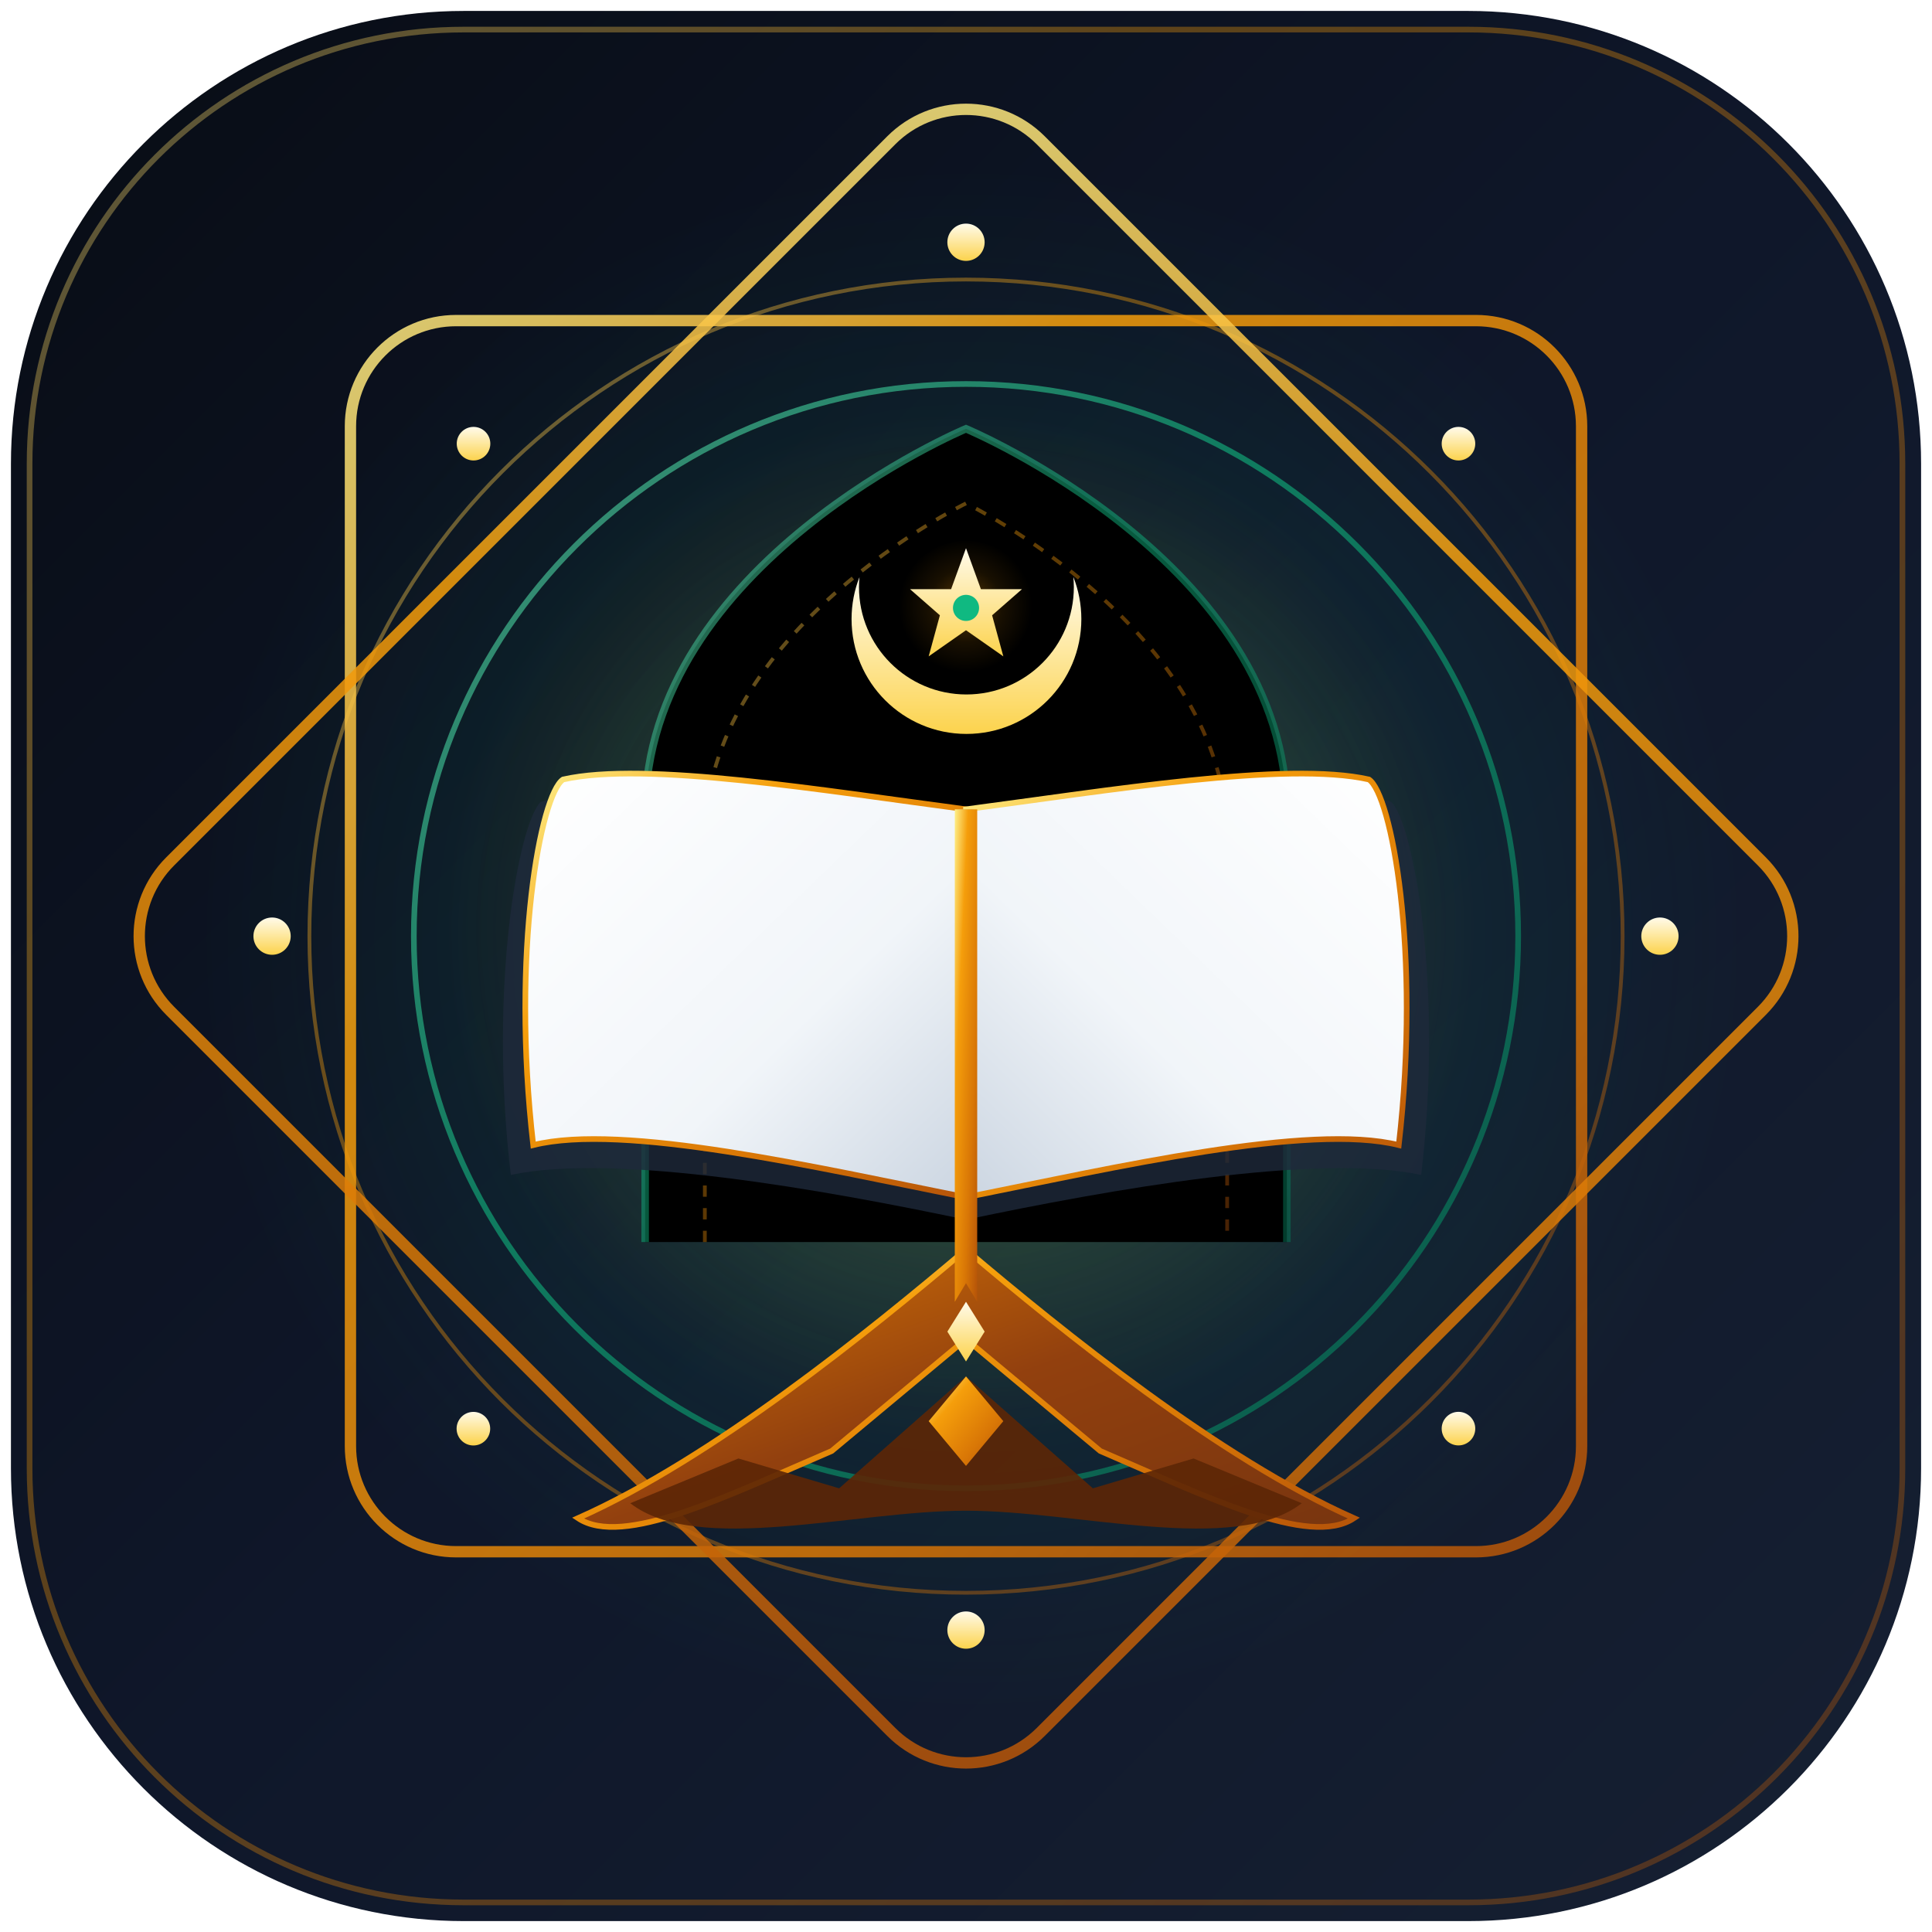
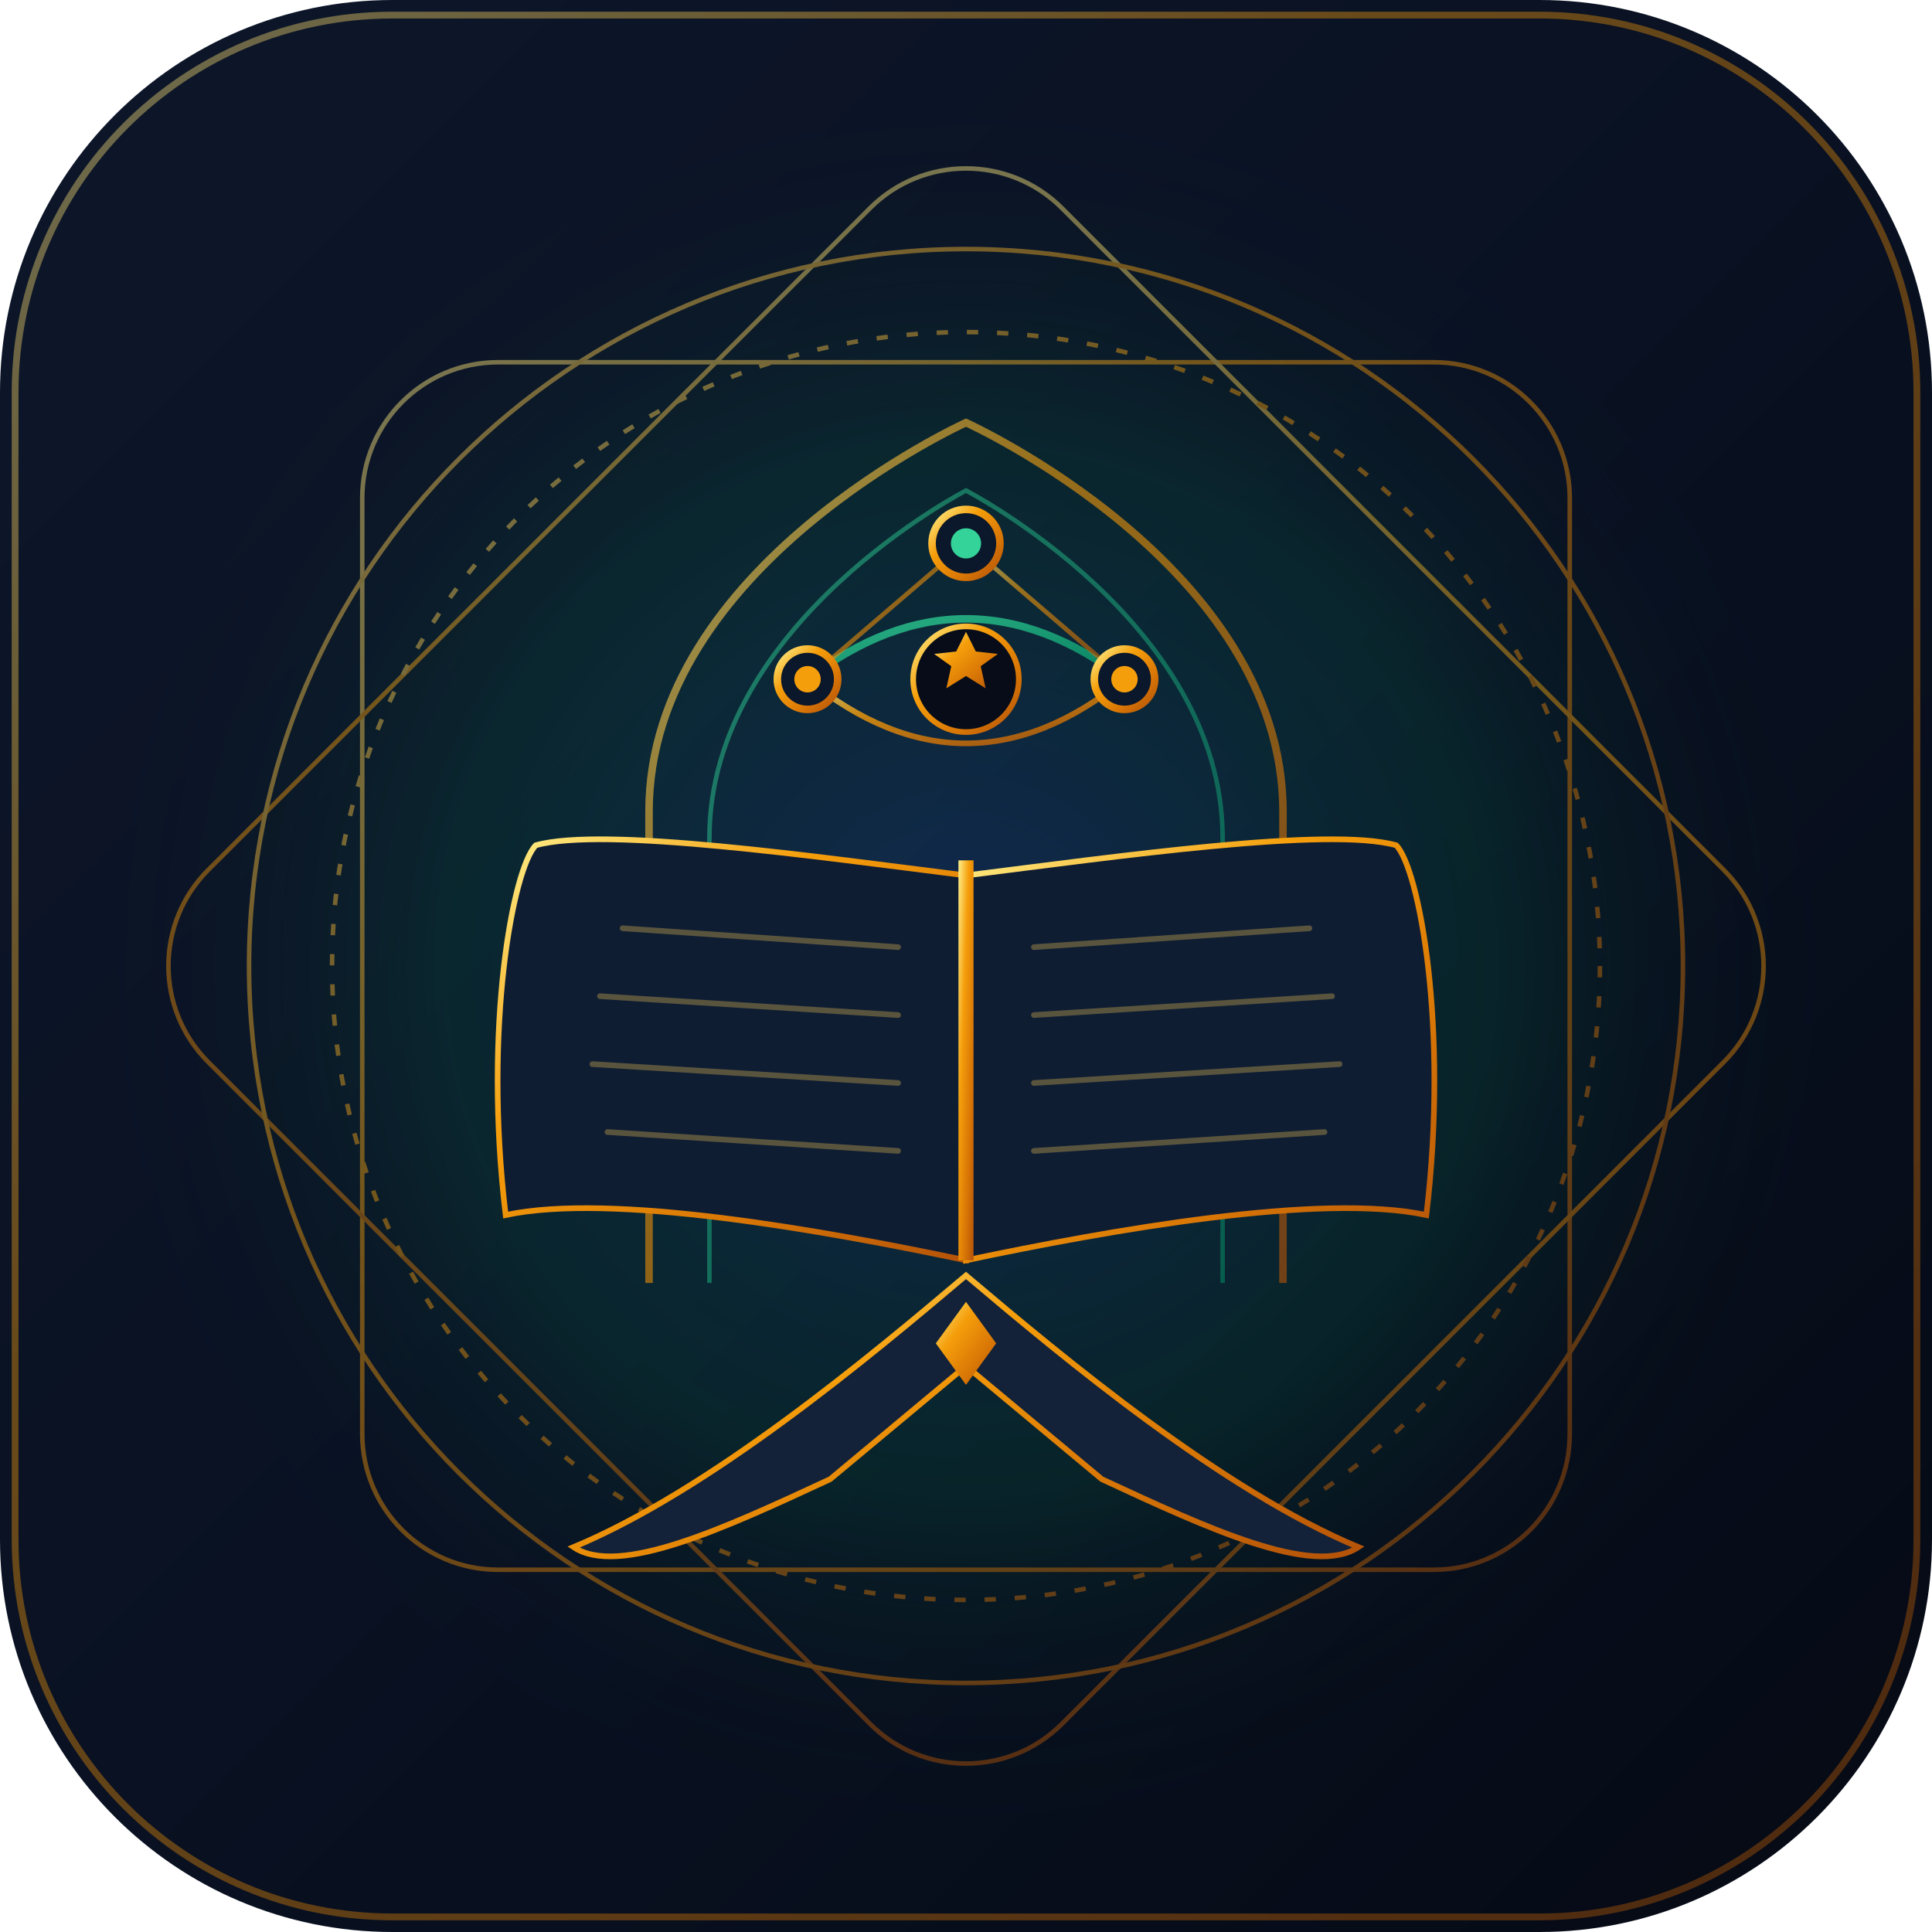
- <svg xmlns="http://www.w3.org/2000/svg" id="Layer_1" version="1.1" viewBox="0 0 512 512">
+ <svg xmlns="http://www.w3.org/2000/svg" id="Layer_1" viewBox="0 0 512 512" width="512" height="512">
  <defs>
-     <style>
-       .st0 {
-         fill: url(#linear-gradient10);
-       }
- 
-       .st1 {
-         fill: url(#linear-gradient26);
-       }
- 
-       .st2 {
-         fill: url(#linear-gradient9);
-       }
- 
-       .st3 {
-         fill: url(#linear-gradient18);
-       }
- 
-       .st4 {
-         fill: url(#linear-gradient23);
-       }
- 
-       .st5 {
-         fill: url(#linear-gradient8);
-       }
- 
-       .st6 {
-         stroke: url(#linear-gradient4);
-         stroke-miterlimit: 4;
-         stroke-width: 3px;
-       }
- 
-       .st6, .st7, .st8, .st9, .st10, .st11, .st12 {
-         fill: none;
-       }
- 
-       .st6, .st9 {
-         stroke-opacity: .85;
-       }
- 
-       .st13 {
-         stroke: url(#linear-gradient14);
-         stroke-opacity: .5;
-         stroke-width: 2px;
-       }
- 
-       .st14 {
-         fill: url(#linear-gradient11);
-       }
- 
-       .st8 {
-         stroke: url(#linear-gradient5);
-         stroke-opacity: .6;
-       }
- 
-       .st8, .st15, .st16, .st11, .st17 {
-         stroke-width: 1.5px;
-       }
- 
-       .st18 {
-         fill: url(#radial-gradient);
-       }
- 
-       .st19 {
-         fill: url(#linear-gradient24);
-       }
- 
-       .st20 {
-         fill: #1e293b;
-         opacity: .8;
-       }
- 
-       .st20, .st21, .st22 {
-         isolation: isolate;
-       }
- 
-       .st23 {
-         fill: url(#radial-gradient1);
-       }
- 
-       .st24 {
-         fill: url(#linear-gradient12);
-       }
- 
-       .st15 {
-         fill: url(#linear-gradient16);
-         stroke: url(#linear-gradient17);
-       }
- 
-       .st16 {
-         fill: url(#linear-gradient19);
-         stroke: url(#linear-gradient20);
-       }
- 
-       .st25 {
-         fill: url(#linear-gradient7);
-       }
- 
-       .st26 {
-         fill: #10b981;
-       }
- 
-       .st21 {
-         fill: #94a3b8;
-         opacity: .6;
-       }
- 
-       .st9 {
-         stroke: url(#linear-gradient3);
-         stroke-width: 3px;
-       }
- 
-       .st27 {
-         fill: url(#linear-gradient25);
-       }
- 
-       .st10 {
-         stroke: url(#linear-gradient15);
-         stroke-dasharray: 3 3;
-       }
- 
-       .st10, .st12 {
-         stroke-opacity: .4;
-       }
- 
-       .st28 {
-         fill: url(#radial-gradient2);
-       }
- 
-       .st11 {
-         stroke: url(#linear-gradient1);
-         stroke-opacity: .35;
-       }
- 
-       .st29 {
-         fill: url(#linear-gradient6);
-       }
- 
-       .st17 {
-         fill: url(#linear-gradient21);
-         stroke: url(#linear-gradient22);
-       }
- 
-       .st30 {
-         fill: url(#linear-gradient13);
-       }
- 
-       .st31 {
-         fill: url(#linear-gradient);
-       }
- 
-       .st22 {
-         fill: #5c2605;
-         opacity: .9;
-       }
- 
-       .st12 {
-         stroke: url(#linear-gradient2);
-       }
-     </style>
-     <linearGradient id="linear-gradient" x1="261.49" y1="-.7" x2="262.48" y2=".29" gradientTransform="translate(-133882 362) scale(512)" gradientUnits="userSpaceOnUse">
-       <stop offset="0" stop-color="#080c14" />
-       <stop offset=".5" stop-color="#0f172a" />
-       <stop offset="1" stop-color="#162032" />
+     <linearGradient id="goldGrad" x1="0%" y1="0%" x2="100%" y2="100%">
+       <stop offset="0%" stop-color="#fef08a" />
+       <stop offset="35%" stop-color="#f59e0b" />
+       <stop offset="70%" stop-color="#d97706" />
+       <stop offset="100%" stop-color="#b45309" />
    </linearGradient>
-     <linearGradient id="linear-gradient1" x1="261.48" y1="-.72" x2="262.48" y2=".28" gradientTransform="translate(-131257 367) scale(502)" gradientUnits="userSpaceOnUse">
-       <stop offset="0" stop-color="#fef08a" />
-       <stop offset=".3" stop-color="#f59e0b" />
-       <stop offset=".7" stop-color="#d97706" />
-       <stop offset="1" stop-color="#b45309" />
+     <linearGradient id="emeraldGrad" x1="0%" y1="0%" x2="100%" y2="100%">
+       <stop offset="0%" stop-color="#34d399" />
+       <stop offset="100%" stop-color="#059669" />
    </linearGradient>
-     <radialGradient id="radial-gradient" cx="261.88" cy="-.36" fx="261.88" fy="-.36" r=".49" gradientTransform="translate(-109732 400) scale(420)" gradientUnits="userSpaceOnUse">
-       <stop offset="0" stop-color="#10b981" stop-opacity=".35" />
-       <stop offset=".6" stop-color="#10b981" stop-opacity=".08" />
-       <stop offset="1" stop-color="#10b981" stop-opacity="0" />
+     <linearGradient id="bgGrad" x1="0%" y1="0%" x2="100%" y2="100%">
+       <stop offset="0%" stop-color="#0e172a" />
+       <stop offset="50%" stop-color="#091122" />
+       <stop offset="100%" stop-color="#050a14" />
+     </linearGradient>
+     <radialGradient id="ambientGlow" cx="50%" cy="50%" r="50%">
+       <stop offset="0%" stop-color="#2d6cdf" stop-opacity="0.25" />
+       <stop offset="60%" stop-color="#059669" stop-opacity="0.15" />
+       <stop offset="100%" stop-color="#0e172a" stop-opacity="0" />
    </radialGradient>
-     <radialGradient id="radial-gradient1" cx="261.56" cy="-.8" fx="261.56" fy="-.8" r=".49" gradientTransform="translate(-72982 470) scale(280)" gradientUnits="userSpaceOnUse">
-       <stop offset="0" stop-color="#f59e0b" stop-opacity=".38" />
-       <stop offset=".55" stop-color="#f59e0b" stop-opacity=".1" />
-       <stop offset="1" stop-color="#f59e0b" stop-opacity="0" />
-     </radialGradient>
-     <linearGradient id="linear-gradient2" x1="261.26" y1="-1.02" x2="262.26" y2="-.03" gradientTransform="translate(-91882 434) scale(352)" gradientUnits="userSpaceOnUse">
-       <stop offset="0" stop-color="#fef08a" />
-       <stop offset=".3" stop-color="#f59e0b" />
-       <stop offset=".7" stop-color="#d97706" />
-       <stop offset="1" stop-color="#b45309" />
-     </linearGradient>
-     <linearGradient id="linear-gradient3" x1="261.2" y1="-1.1" x2="262.2" y2="-.1" gradientTransform="translate(-86107 445) scale(330)" gradientUnits="userSpaceOnUse">
-       <stop offset="0" stop-color="#fef08a" />
-       <stop offset=".3" stop-color="#f59e0b" />
-       <stop offset=".7" stop-color="#d97706" />
-       <stop offset="1" stop-color="#b45309" />
-     </linearGradient>
-     <linearGradient id="linear-gradient4" x1="260.66" y1="-.22" x2="261.66" y2=".78" gradientTransform="translate(350.35 -85935.75) rotate(90) scale(330)" gradientUnits="userSpaceOnUse">
-       <stop offset="0" stop-color="#fef08a" />
-       <stop offset=".3" stop-color="#f59e0b" />
-       <stop offset=".7" stop-color="#d97706" />
-       <stop offset="1" stop-color="#b45309" />
-     </linearGradient>
-     <linearGradient id="linear-gradient5" x1="261.12" y1="-1.22" x2="262.12" y2="-.22" gradientTransform="translate(-77182 462) scale(296)" gradientUnits="userSpaceOnUse">
-       <stop offset="0" stop-color="#6ee7b7" />
-       <stop offset=".4" stop-color="#10b981" />
-       <stop offset="1" stop-color="#047857" />
-     </linearGradient>
-     <linearGradient id="linear-gradient6" x1="236.3" y1="-35.97" x2="236.3" y2="-34.99" gradientTransform="translate(-2107 419) scale(10)" gradientUnits="userSpaceOnUse">
-       <stop offset="0" stop-color="#fffbeb" />
-       <stop offset="1" stop-color="#fcd34d" />
-     </linearGradient>
-     <linearGradient id="linear-gradient7" x1="236.3" y1="-36.4" x2="236.3" y2="-35.41" gradientTransform="translate(-2107 791) scale(10)" gradientUnits="userSpaceOnUse">
-       <stop offset="0" stop-color="#fffbeb" />
-       <stop offset="1" stop-color="#fcd34d" />
-     </linearGradient>
-     <linearGradient id="linear-gradient8" x1="236.51" y1="-36.19" x2="236.51" y2="-35.2" gradientTransform="translate(-2293 605) scale(10)" gradientUnits="userSpaceOnUse">
-       <stop offset="0" stop-color="#fffbeb" />
-       <stop offset="1" stop-color="#fcd34d" />
-     </linearGradient>
-     <linearGradient id="linear-gradient9" x1="236.09" y1="-36.19" x2="236.09" y2="-35.2" gradientTransform="translate(-1921 605) scale(10)" gradientUnits="userSpaceOnUse">
-       <stop offset="0" stop-color="#fffbeb" />
-       <stop offset="1" stop-color="#fcd34d" />
-     </linearGradient>
-     <linearGradient id="linear-gradient10" x1="233.55" y1="-40.04" x2="233.55" y2="-39.05" gradientTransform="translate(-1976.5 473.5) scale(9)" gradientUnits="userSpaceOnUse">
-       <stop offset="0" stop-color="#fffbeb" />
-       <stop offset="1" stop-color="#fcd34d" />
-     </linearGradient>
-     <linearGradient id="linear-gradient11" x1="233.22" y1="-40.04" x2="233.22" y2="-39.05" gradientTransform="translate(-1712.5 473.5) scale(9)" gradientUnits="userSpaceOnUse">
-       <stop offset="0" stop-color="#fffbeb" />
-       <stop offset="1" stop-color="#fcd34d" />
-     </linearGradient>
-     <linearGradient id="linear-gradient12" x1="233.55" y1="-40.37" x2="233.55" y2="-39.38" gradientTransform="translate(-2001.64 528.63) rotate(5.65) scale(9)" gradientUnits="userSpaceOnUse">
-       <stop offset="0" stop-color="#fffbeb" />
-       <stop offset="1" stop-color="#fcd34d" />
-     </linearGradient>
-     <linearGradient id="linear-gradient13" x1="233.22" y1="-40.37" x2="233.22" y2="-39.38" gradientTransform="translate(-1712.5 737.5) scale(9)" gradientUnits="userSpaceOnUse">
-       <stop offset="0" stop-color="#fffbeb" />
-       <stop offset="1" stop-color="#fcd34d" />
-     </linearGradient>
-     <linearGradient id="linear-gradient14" x1="260.5" y1="-1.68" x2="261.49" y2="-.68" gradientTransform="translate(-44632 474) scale(172 218)" gradientUnits="userSpaceOnUse">
-       <stop offset="0" stop-color="#6ee7b7" />
-       <stop offset=".4" stop-color="#10b981" />
-       <stop offset="1" stop-color="#047857" />
-     </linearGradient>
-     <linearGradient id="linear-gradient15" x1="260.1" y1="-1.8" x2="261.1" y2="-.8" gradientTransform="translate(-36232 494) scale(140 198)" gradientUnits="userSpaceOnUse">
-       <stop offset="0" stop-color="#fef08a" />
-       <stop offset=".3" stop-color="#f59e0b" />
-       <stop offset=".7" stop-color="#d97706" />
-       <stop offset="1" stop-color="#b45309" />
-     </linearGradient>
-     <linearGradient id="linear-gradient16" x1="260.64" y1="-4.77" x2="261.63" y2="-3.78" gradientTransform="translate(-54082 695.02) scale(208 74.35)" gradientUnits="userSpaceOnUse">
-       <stop offset="0" stop-color="#d97706" />
-       <stop offset=".5" stop-color="#92400e" />
-       <stop offset="1" stop-color="#78350f" />
-     </linearGradient>
-     <linearGradient id="linear-gradient17" x1="260.85" y1="-4.99" x2="261.85" y2="-3.99" gradientTransform="translate(-54082 695.02) scale(208 74.35)" gradientUnits="userSpaceOnUse">
-       <stop offset="0" stop-color="#fef08a" />
-       <stop offset=".3" stop-color="#f59e0b" />
-       <stop offset=".7" stop-color="#d97706" />
-       <stop offset="1" stop-color="#b45309" />
-     </linearGradient>
-     <linearGradient id="linear-gradient18" x1="248.91" y1="-15.13" x2="249.89" y2="-14.14" gradientTransform="translate(-4732 728) scale(20 24)" gradientUnits="userSpaceOnUse">
-       <stop offset="0" stop-color="#fef08a" />
-       <stop offset=".3" stop-color="#f59e0b" />
-       <stop offset=".7" stop-color="#d97706" />
-       <stop offset="1" stop-color="#b45309" />
-     </linearGradient>
-     <linearGradient id="linear-gradient19" x1="259.82" y1="-3.2" x2="260.81" y2="-2.21" gradientTransform="translate(-30548.22 567.41) scale(118.12 113.58)" gradientUnits="userSpaceOnUse">
-       <stop offset="0" stop-color="#fff" />
-       <stop offset=".6" stop-color="#f1f5f9" />
-       <stop offset="1" stop-color="#cbd5e1" />
-     </linearGradient>
-     <linearGradient id="linear-gradient20" x1="259.77" y1="-3.16" x2="260.76" y2="-2.16" gradientTransform="translate(-30548.22 567.41) scale(118.12 113.58)" gradientUnits="userSpaceOnUse">
-       <stop offset="0" stop-color="#fef08a" />
-       <stop offset=".3" stop-color="#f59e0b" />
-       <stop offset=".7" stop-color="#d97706" />
-       <stop offset="1" stop-color="#b45309" />
-     </linearGradient>
-     <linearGradient id="linear-gradient21" x1="260.76" y1="-3.2" x2="259.77" y2="-2.21" gradientTransform="translate(-30430.09 567.41) scale(118.12 113.58)" gradientUnits="userSpaceOnUse">
-       <stop offset="0" stop-color="#fff" />
-       <stop offset=".6" stop-color="#f1f5f9" />
-       <stop offset="1" stop-color="#cbd5e1" />
-     </linearGradient>
-     <linearGradient id="linear-gradient22" x1="259.61" y1="-3.01" x2="260.61" y2="-2.02" gradientTransform="translate(-30430.09 567.41) scale(118.12 113.58)" gradientUnits="userSpaceOnUse">
-       <stop offset="0" stop-color="#fef08a" />
-       <stop offset=".3" stop-color="#f59e0b" />
-       <stop offset=".7" stop-color="#d97706" />
-       <stop offset="1" stop-color="#b45309" />
-     </linearGradient>
-     <linearGradient id="linear-gradient23" x1="218.34" y1="-2.74" x2="219.33" y2="-1.75" gradientTransform="translate(-1057 576) scale(6 132)" gradientUnits="userSpaceOnUse">
-       <stop offset="0" stop-color="#fef08a" />
-       <stop offset=".3" stop-color="#f59e0b" />
-       <stop offset=".7" stop-color="#d97706" />
-       <stop offset="1" stop-color="#b45309" />
-     </linearGradient>
-     <linearGradient id="linear-gradient24" x1="236.3" y1="-22.69" x2="236.3" y2="-21.7" gradientTransform="translate(-2107 708) scale(10 16)" gradientUnits="userSpaceOnUse">
-       <stop offset="0" stop-color="#fffbeb" />
-       <stop offset="1" stop-color="#fcd34d" />
-     </linearGradient>
-     <radialGradient id="radial-gradient2" cx="255.22" cy="-9.53" fx="255.22" fy="-9.53" r=".49" gradientTransform="translate(-1554.24 -8853.34) rotate(80.78) scale(36)" gradientUnits="userSpaceOnUse">
-       <stop offset="0" stop-color="#f59e0b" stop-opacity=".38" />
-       <stop offset=".55" stop-color="#f59e0b" stop-opacity=".1" />
-       <stop offset="1" stop-color="#f59e0b" stop-opacity="0" />
-     </radialGradient>
-     <linearGradient id="linear-gradient25" x1="253.77" y1="-12.44" x2="253.77" y2="-11.45" gradientTransform="translate(-7357 506) scale(30 29)" gradientUnits="userSpaceOnUse">
-       <stop offset="0" stop-color="#fffbeb" />
-       <stop offset="1" stop-color="#fcd34d" />
-     </linearGradient>
-     <linearGradient id="linear-gradient26" x1="256.12" y1="359.06" x2="256.12" y2="317.5" gradientTransform="translate(0 512) scale(1 -1)" gradientUnits="userSpaceOnUse">
-       <stop offset="0" stop-color="#fffbeb" />
-       <stop offset="1" stop-color="#fcd34d" />
-     </linearGradient>
  </defs>
-   <rect class="st31" x="2.9" y="2.9" width="506.21" height="506.21" rx="120" ry="120" />
-   <rect class="st11" x="7.84" y="7.84" width="496.32" height="496.32" rx="115" ry="115" />
-   <circle class="st18" cx="256" cy="248.09" r="207.62" />
-   <circle class="st23" cx="256" cy="248.09" r="138.42" />
-   <g>
-     <line class="st7" x1="256" y1="40.47" x2="256" y2="455.71" />
-     <line class="st7" x1="48.38" y1="248.09" x2="463.62" y2="248.09" />
-     <line class="st7" x1="108.69" y1="100.78" x2="403.31" y2="395.4" />
-     <line class="st7" x1="403.31" y1="100.78" x2="108.69" y2="395.4" />
-     <line class="st7" x1="175.92" y1="69.14" x2="336.08" y2="427.04" />
-     <line class="st7" x1="336.08" y1="69.14" x2="175.92" y2="427.04" />
-     <line class="st7" x1="77.05" y1="168.01" x2="434.95" y2="328.17" />
-     <line class="st7" x1="434.95" y1="168.01" x2="77.05" y2="328.17" />
+   <rect width="512" height="512" rx="104" fill="url(#bgGrad)" />
+   <rect width="504" height="504" x="4" y="4" rx="100" fill="none" stroke="url(#goldGrad)" stroke-width="1.8" stroke-opacity="0.4" />
+   <circle cx="256" cy="256" r="230" fill="url(#ambientGlow)" />
+   <g stroke="url(#goldGrad)" stroke-width="1.2" fill="none" opacity="0.45">
+     <rect x="96" y="96" width="320" height="320" rx="36" />
+     <rect x="96" y="96" width="320" height="320" rx="36" transform="rotate(45 256 256)" />
+     <circle cx="256" cy="256" r="190" />
+     <circle cx="256" cy="256" r="168" stroke-dasharray="3,5" />
  </g>
-   <circle class="st7" cx="256" cy="248.09" r="189.83" />
-   <circle class="st12" cx="256" cy="248.09" r="174.01" />
-   <rect class="st9" x="92.87" y="84.96" width="326.27" height="326.27" rx="28" ry="28" />
-   <rect class="st6" x="92.87" y="84.95" width="326.27" height="326.27" rx="28" ry="28" transform="translate(-100.44 253.68) rotate(-45)" />
-   <circle class="st8" cx="256" cy="248.09" r="146.33" />
-   <g>
-     <circle class="st29" cx="256" cy="64.2" r="4.94" />
-     <circle class="st25" cx="256" cy="431.99" r="4.94" />
-     <circle class="st5" cx="72.1" cy="248.09" r="4.94" />
-     <circle class="st2" cx="439.9" cy="248.09" r="4.94" />
-     <circle class="st0" cx="125.49" cy="117.58" r="4.45" />
-     <circle class="st14" cx="386.51" cy="117.58" r="4.45" />
-     <circle class="st24" cx="125.49" cy="378.6" r="4.45" transform="translate(-36.7 14.21) rotate(-5.65)" />
-     <circle class="st30" cx="386.51" cy="378.6" r="4.45" />
+   <path d="M172 340 V 215 C 172 150, 256 112, 256 112 C 256 112, 340 150, 340 215 V 340" fill="none" stroke="url(#goldGrad)" stroke-width="2" opacity="0.6" />
+   <path d="M188 340 V 222 C 188 165, 256 130, 256 130 C 256 130, 324 165, 324 222 V 340" fill="none" stroke="url(#emeraldGrad)" stroke-width="1.2" opacity="0.5" />
+   <g transform="translate(0, 10)">
+     <path d="M152 400 C 188 385, 230 350, 256 328 C 282 350, 324 385, 360 400 C 348 408, 320 395, 292 382 L 256 352 L 220 382 C 192 395, 164 408, 152 400 Z" fill="#132238" stroke="url(#goldGrad)" stroke-width="1.5" />
+     <polygon points="256,335 264,346 256,357 248,346" fill="url(#goldGrad)" />
+     <path d="M256 324 C 218 316, 162 306, 134 312 C 128 262, 136 220, 142 214 C 160 209, 216 217, 256 222 Z" fill="#0f1d33" stroke="url(#goldGrad)" stroke-width="1.5" />
+     <path d="M256 324 C 294 316, 350 306, 378 312 C 384 262, 376 220, 370 214 C 352 209, 296 217, 256 222 Z" fill="#0f1d33" stroke="url(#goldGrad)" stroke-width="1.5" />
+     <g stroke="rgba(201, 168, 76, 0.4)" stroke-width="1.5" stroke-linecap="round">
+       <line x1="165" y1="236" x2="238" y2="241" />
+       <line x1="159" y1="254" x2="238" y2="259" />
+       <line x1="157" y1="272" x2="238" y2="277" />
+       <line x1="161" y1="290" x2="238" y2="295" />
+       <line x1="274" y1="241" x2="347" y2="236" />
+       <line x1="274" y1="259" x2="353" y2="254" />
+       <line x1="274" y1="277" x2="355" y2="272" />
+       <line x1="274" y1="295" x2="351" y2="290" />
+     </g>
+     <rect x="254" y="218" width="4" height="106" fill="url(#goldGrad)" />
  </g>
-   <path class="st13" d="M170.97,329.16v-113.7c0-66.24,85.03-101.83,85.03-101.83,0,0,85.03,35.59,85.03,101.83v113.7" />
-   <path class="st10" d="M186.79,329.16v-106.78c0-55.37,69.21-88.98,69.21-88.98,0,0,69.21,33.62,69.21,88.98v106.78" />
-   <g>
-     <path class="st15" d="M153.18,402.33c35.59-15.82,77.12-49.43,102.82-71.19,25.71,21.75,67.23,55.37,102.82,71.19-11.86,7.91-39.55-5.93-67.23-17.8l-35.59-29.66-35.59,29.66c-27.68,11.86-55.37,25.71-67.23,17.8Z" />
-     <path class="st22" d="M167.02,398.37l28.67-11.86,26.69,7.91,33.62-29.66,33.62,29.66,26.69-7.91,28.67,11.86c-17.8,13.84-59.32,1.98-88.98,1.98s-71.19,11.86-88.98-1.98h0Z" />
-     <polygon class="st3" points="256 364.76 265.89 376.62 256 388.48 246.11 376.62 256 364.76" />
+   <g transform="translate(256, 172)">
+     <path d="M-42 8 Q 0 -24 42 8" fill="none" stroke="url(#emeraldGrad)" stroke-width="2" opacity="0.8" />
+     <path d="M-42 8 Q 0 42 42 8" fill="none" stroke="url(#goldGrad)" stroke-width="1.5" opacity="0.8" />
+     <line x1="0" y1="-28" x2="-42" y2="8" stroke="url(#goldGrad)" stroke-width="1.2" opacity="0.6" />
+     <line x1="0" y1="-28" x2="42" y2="8" stroke="url(#goldGrad)" stroke-width="1.2" opacity="0.6" />
+     <circle cx="0" cy="-28" r="9" fill="#0b172a" stroke="url(#goldGrad)" stroke-width="2" />
+     <circle cx="0" cy="-28" r="4" fill="#34d399" />
+     <circle cx="-42" cy="8" r="8" fill="#0b172a" stroke="url(#goldGrad)" stroke-width="2" />
+     <circle cx="-42" cy="8" r="3.5" fill="#f59e0b" />
+     <circle cx="42" cy="8" r="8" fill="#0b172a" stroke="url(#goldGrad)" stroke-width="2" />
+     <circle cx="42" cy="8" r="3.5" fill="#f59e0b" />
+     <circle cx="0" cy="8" r="14" fill="#070c18" stroke="url(#goldGrad)" stroke-width="1.5" />
+     <polygon points="0,-1 4,7 13,8 6,13 8,22 0,17 -8,22 -6,13 -13,8 -4,7" fill="url(#goldGrad)" transform="scale(0.65) translate(0, -6)" />
  </g>
-   <g>
-     <path class="st20" d="M256,323.23c-37.57-7.91-92.94-17.8-120.62-11.86-5.93-49.43,1.98-92.94,7.91-98.87,17.8-4.94,73.16,2.97,112.71,7.91v102.82h0Z" />
-     <path class="st20" d="M256,323.23c37.57-7.91,92.94-17.8,120.62-11.86,5.93-49.43-1.98-92.94-7.91-98.87-17.8-4.94-73.16,2.97-112.71,7.91v102.82h0Z" />
-     <path class="st16" d="M256,317.3c-39.55-7.91-90.96-19.77-114.69-13.84-5.93-51.41,1.98-92.94,7.91-96.89,21.75-4.94,69.21,2.97,106.78,7.91v102.82Z" />
-     <path class="st17" d="M256,317.3c39.55-7.91,90.96-19.77,114.69-13.84,5.93-51.41-1.98-92.94-7.91-96.89-21.75-4.94-69.21,2.97-106.78,7.91v102.82Z" />
-     <g>
-       <line class="st7" x1="165.04" y1="230.29" x2="238.2" y2="235.24" />
-       <line class="st7" x1="159.11" y1="248.09" x2="238.2" y2="253.03" />
-       <line class="st7" x1="157.13" y1="265.89" x2="238.2" y2="270.83" />
-       <line class="st7" x1="161.09" y1="283.68" x2="238.2" y2="288.63" />
-     </g>
-     <g>
-       <line class="st7" x1="273.8" y1="235.24" x2="346.96" y2="230.29" />
-       <line class="st7" x1="273.8" y1="253.03" x2="352.89" y2="248.09" />
-       <line class="st7" x1="273.8" y1="270.83" x2="354.87" y2="265.89" />
-       <line class="st7" x1="273.8" y1="288.63" x2="350.91" y2="283.68" />
-     </g>
-     <path class="st21" d="M254.02,214.48v102.82h3.95v-102.82h-3.95Z" />
-     <g>
-       <path class="st4" d="M253.03,214.48v130.51l2.97-4.94,2.97,4.94v-130.51h-5.94Z" />
-       <polygon class="st19" points="256 344.98 260.94 352.89 256 360.8 251.06 352.89 256 344.98" />
-     </g>
-   </g>
-   <g>
-     <circle class="st28" cx="256" cy="161.09" r="17.8" transform="translate(55.98 387.98) rotate(-80.78)" />
-     <polygon class="st27" points="256 145.27 259.95 156.14 270.83 156.14 262.92 163.06 265.89 173.94 256 167.02 246.11 173.94 249.08 163.06 241.17 156.14 252.05 156.14 256 145.27" />
-     <circle class="st26" cx="256" cy="161.09" r="3.46" transform="translate(55.98 387.98) rotate(-80.78)" />
-   </g>
-   <path class="st1" d="M284.45,152.94c.08.87.13,1.74.13,2.63,0,15.73-12.75,28.47-28.47,28.47s-28.47-12.75-28.47-28.47c0-.89.05-1.76.13-2.63-1.35,3.44-2.1,7.19-2.1,11.11,0,16.82,13.63,30.45,30.45,30.45s30.45-13.63,30.45-30.45c0-3.92-.75-7.66-2.1-11.11h-.02Z" />
</svg>
